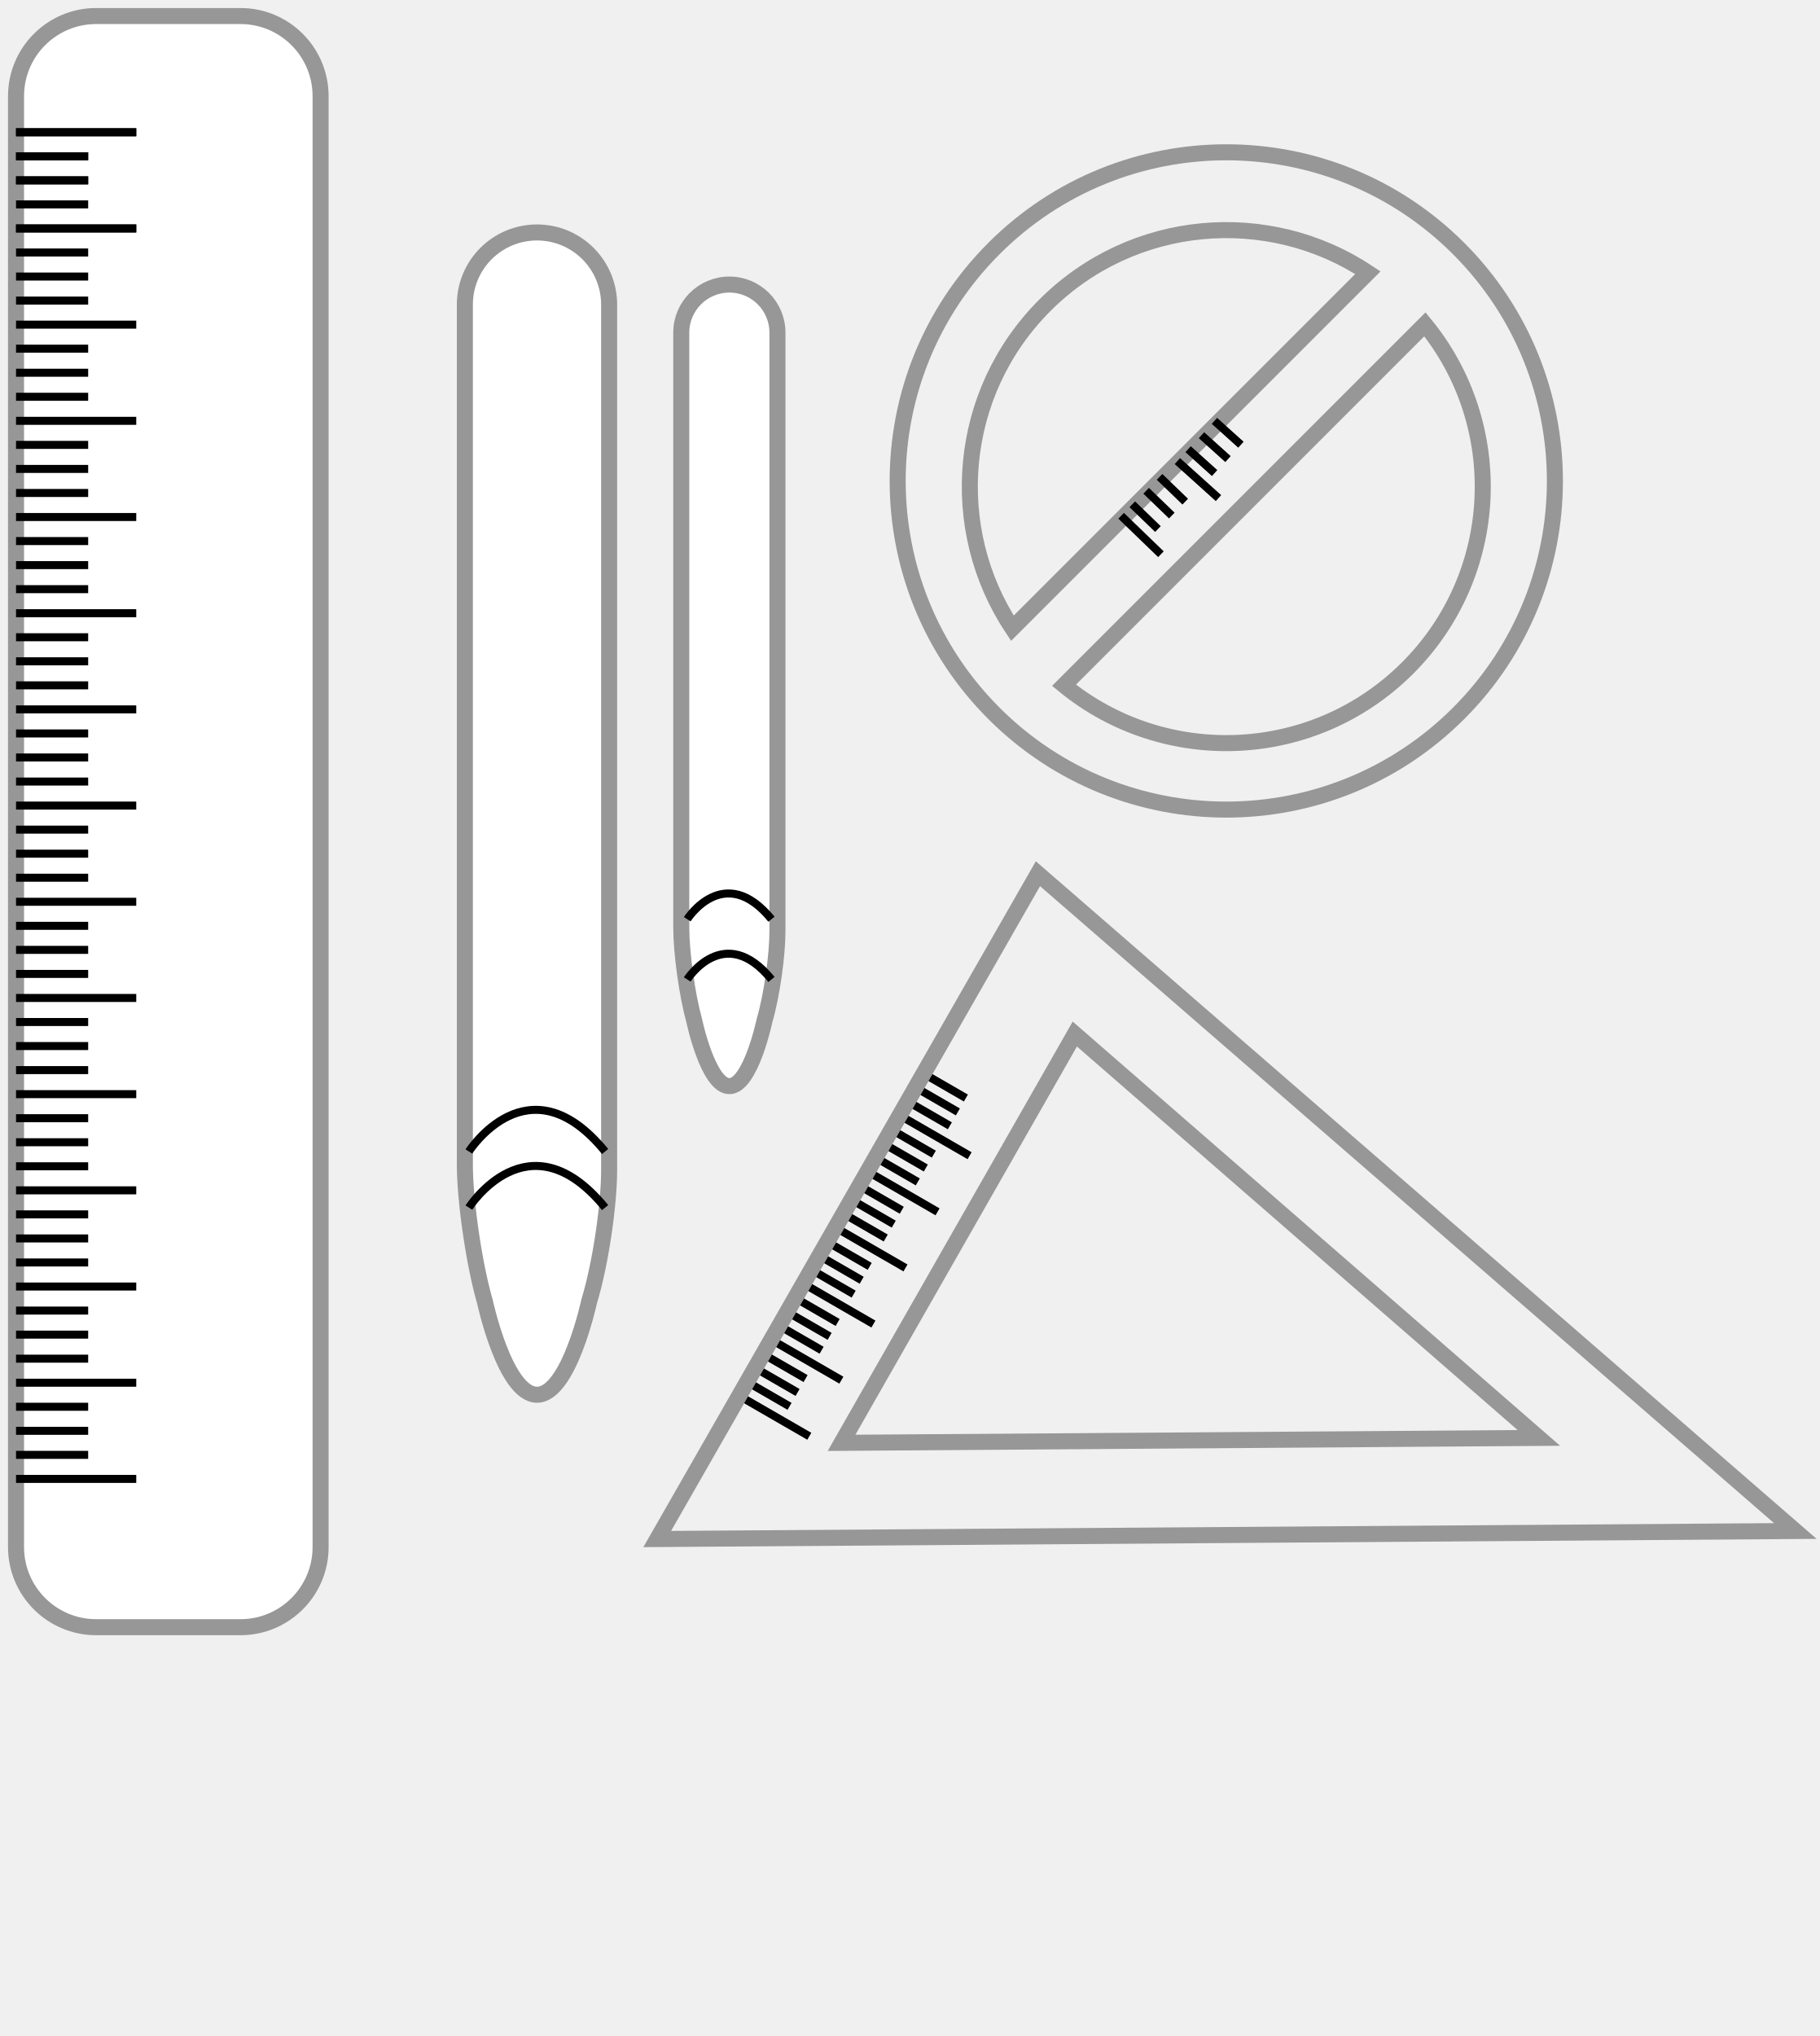
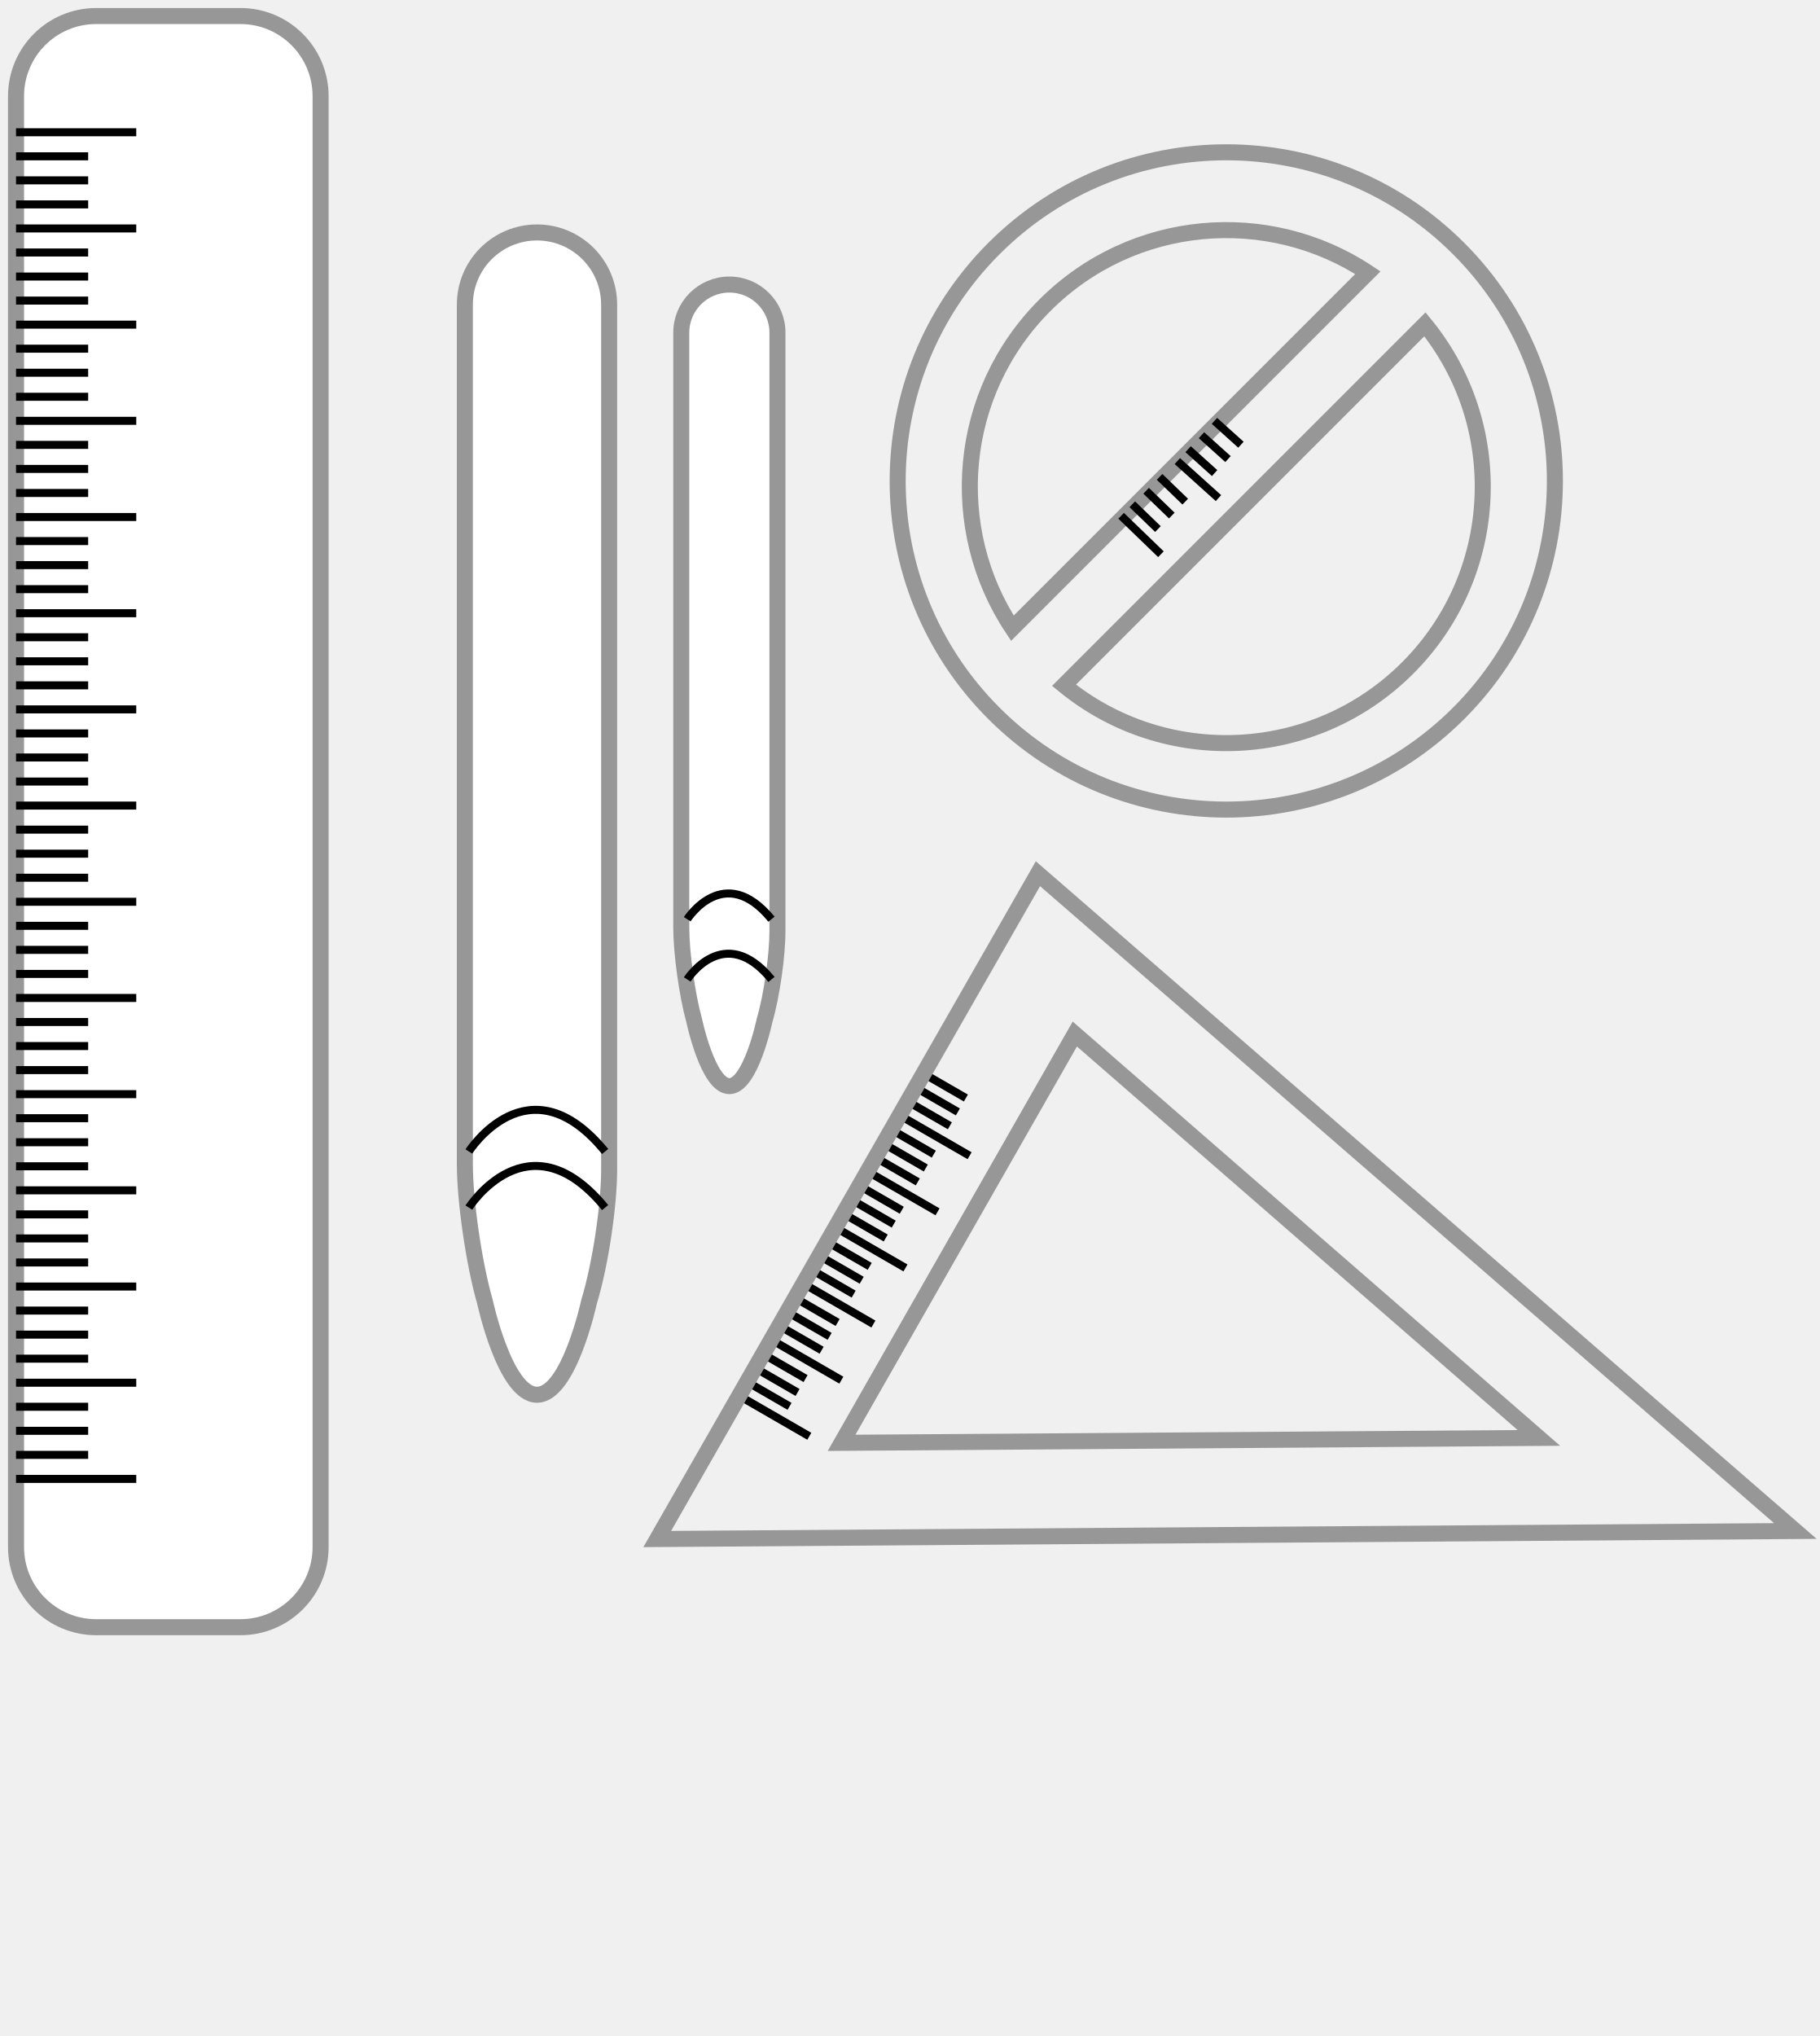
- <svg xmlns="http://www.w3.org/2000/svg" viewBox="0 0 227 254" version="1.1">
-   <defs />
-   <g id="Page-1" stroke="none" stroke-width="1" fill="none" fill-rule="evenodd">
-     <g id="design" transform="translate(2, 1)">
-       <g id="Group">
-         <g id="ruler">
-           <rect id="Rectangle-6" stroke="#979797" stroke-width="2" fill="#FFFFFF" x="0" y="1" width="38" height="201" rx="10" />
-           <path d="M0.5,15.5 L14.5,15.5" id="Line" stroke="#000000" stroke-linecap="square" />
-           <path d="M0.5,15.5 L14.5,15.5" id="Line-Copy-4" stroke="#000000" stroke-linecap="square" />
-           <path d="M0.5,27.5 L14.5,27.5" id="Line-Copy-5" stroke="#000000" stroke-linecap="square" />
-           <path d="M0.5,18.5 L8.5,18.5" id="Line-Copy" stroke="#000000" stroke-linecap="square" />
-           <path d="M0.5,21.5 L8.5,21.5" id="Line-Copy-2" stroke="#000000" stroke-linecap="square" />
-           <path d="M0.5,27.5 L14.5,27.5" id="Line-Copy-8" stroke="#000000" stroke-linecap="square" />
-           <path d="M0.5,18.5 L8.5,18.5" id="Line-Copy-6" stroke="#000000" stroke-linecap="square" />
-           <path d="M0.5,21.5 L8.5,21.5" id="Line-Copy-7" stroke="#000000" stroke-linecap="square" />
-           <path d="M0.5,24.5 L8.5,24.5" id="Line-Copy-3" stroke="#000000" stroke-linecap="square" />
-           <path d="M0.5,39.5 L14.5,39.5" id="Line-Copy-8" stroke="#000000" stroke-linecap="square" />
-           <path d="M0.5,30.5 L8.5,30.5" id="Line-Copy-6" stroke="#000000" stroke-linecap="square" />
-           <path d="M0.5,33.5 L8.5,33.5" id="Line-Copy-7" stroke="#000000" stroke-linecap="square" />
-           <path d="M0.5,36.5 L8.5,36.5" id="Line-Copy-3" stroke="#000000" stroke-linecap="square" />
-           <path d="M0.5,51.5 L14.5,51.5" id="Line-Copy-8" stroke="#000000" stroke-linecap="square" />
-           <path d="M0.5,42.5 L8.5,42.5" id="Line-Copy-6" stroke="#000000" stroke-linecap="square" />
-           <path d="M0.5,45.5 L8.5,45.5" id="Line-Copy-7" stroke="#000000" stroke-linecap="square" />
-           <path d="M0.5,48.5 L8.5,48.5" id="Line-Copy-3" stroke="#000000" stroke-linecap="square" />
-           <path d="M0.5,63.5 L14.5,63.5" id="Line-Copy-8" stroke="#000000" stroke-linecap="square" />
-           <path d="M0.5,54.5 L8.5,54.5" id="Line-Copy-6" stroke="#000000" stroke-linecap="square" />
-           <path d="M0.5,57.5 L8.5,57.5" id="Line-Copy-7" stroke="#000000" stroke-linecap="square" />
-           <path d="M0.5,60.5 L8.5,60.5" id="Line-Copy-3" stroke="#000000" stroke-linecap="square" />
-           <path d="M0.5,75.5 L14.5,75.5" id="Line-Copy-8" stroke="#000000" stroke-linecap="square" />
-           <path d="M0.5,66.5 L8.5,66.5" id="Line-Copy-6" stroke="#000000" stroke-linecap="square" />
-           <path d="M0.5,69.5 L8.5,69.5" id="Line-Copy-7" stroke="#000000" stroke-linecap="square" />
-           <path d="M0.5,72.5 L8.5,72.5" id="Line-Copy-3" stroke="#000000" stroke-linecap="square" />
-           <path d="M0.5,87.5 L14.5,87.5" id="Line-Copy-8" stroke="#000000" stroke-linecap="square" />
-           <path d="M0.5,78.5 L8.5,78.5" id="Line-Copy-6" stroke="#000000" stroke-linecap="square" />
-           <path d="M0.5,81.5 L8.5,81.5" id="Line-Copy-7" stroke="#000000" stroke-linecap="square" />
-           <path d="M0.5,84.5 L8.5,84.5" id="Line-Copy-3" stroke="#000000" stroke-linecap="square" />
-           <path d="M0.5,99.5 L14.5,99.5" id="Line-Copy-8" stroke="#000000" stroke-linecap="square" />
-           <path d="M0.5,90.5 L8.5,90.5" id="Line-Copy-6" stroke="#000000" stroke-linecap="square" />
-           <path d="M0.5,93.5 L8.5,93.5" id="Line-Copy-7" stroke="#000000" stroke-linecap="square" />
-           <path d="M0.5,96.5 L8.5,96.5" id="Line-Copy-3" stroke="#000000" stroke-linecap="square" />
-           <path d="M0.5,111.5 L14.5,111.5" id="Line-Copy-8" stroke="#000000" stroke-linecap="square" />
-           <path d="M0.5,102.5 L8.5,102.5" id="Line-Copy-6" stroke="#000000" stroke-linecap="square" />
-           <path d="M0.5,105.5 L8.5,105.5" id="Line-Copy-7" stroke="#000000" stroke-linecap="square" />
-           <path d="M0.5,108.5 L8.5,108.5" id="Line-Copy-3" stroke="#000000" stroke-linecap="square" />
-           <path d="M0.5,123.5 L14.5,123.5" id="Line-Copy-8" stroke="#000000" stroke-linecap="square" />
-           <path d="M0.5,114.5 L8.5,114.5" id="Line-Copy-6" stroke="#000000" stroke-linecap="square" />
-           <path d="M0.5,117.5 L8.5,117.5" id="Line-Copy-7" stroke="#000000" stroke-linecap="square" />
-           <path d="M0.5,120.5 L8.5,120.5" id="Line-Copy-3" stroke="#000000" stroke-linecap="square" />
-           <path d="M0.5,135.5 L14.5,135.5" id="Line-Copy-8" stroke="#000000" stroke-linecap="square" />
-           <path d="M0.5,126.5 L8.5,126.5" id="Line-Copy-6" stroke="#000000" stroke-linecap="square" />
-           <path d="M0.5,129.5 L8.5,129.5" id="Line-Copy-7" stroke="#000000" stroke-linecap="square" />
-           <path d="M0.5,132.5 L8.5,132.5" id="Line-Copy-3" stroke="#000000" stroke-linecap="square" />
-           <path d="M0.5,147.5 L14.5,147.5" id="Line-Copy-8" stroke="#000000" stroke-linecap="square" />
-           <path d="M0.5,138.5 L8.5,138.5" id="Line-Copy-6" stroke="#000000" stroke-linecap="square" />
-           <path d="M0.5,141.5 L8.5,141.5" id="Line-Copy-7" stroke="#000000" stroke-linecap="square" />
-           <path d="M0.5,144.5 L8.5,144.5" id="Line-Copy-3" stroke="#000000" stroke-linecap="square" />
-           <path d="M0.5,159.5 L14.5,159.5" id="Line-Copy-8" stroke="#000000" stroke-linecap="square" />
-           <path d="M0.5,150.5 L8.5,150.5" id="Line-Copy-6" stroke="#000000" stroke-linecap="square" />
-           <path d="M0.5,153.5 L8.5,153.5" id="Line-Copy-7" stroke="#000000" stroke-linecap="square" />
-           <path d="M0.5,156.5 L8.5,156.5" id="Line-Copy-3" stroke="#000000" stroke-linecap="square" />
-           <path d="M0.5,171.5 L14.5,171.5" id="Line-Copy-8" stroke="#000000" stroke-linecap="square" />
-           <path d="M0.5,162.5 L8.5,162.5" id="Line-Copy-6" stroke="#000000" stroke-linecap="square" />
-           <path d="M0.5,165.5 L8.5,165.5" id="Line-Copy-7" stroke="#000000" stroke-linecap="square" />
-           <path d="M0.5,168.5 L8.5,168.5" id="Line-Copy-3" stroke="#000000" stroke-linecap="square" />
-           <path d="M0.5,183.5 L14.5,183.5" id="Line-Copy-8" stroke="#000000" stroke-linecap="square" />
-           <path d="M0.5,174.5 L8.5,174.5" id="Line-Copy-6" stroke="#000000" stroke-linecap="square" />
-           <path d="M0.5,177.5 L8.5,177.5" id="Line-Copy-7" stroke="#000000" stroke-linecap="square" />
-           <path d="M0.5,180.5 L8.5,180.5" id="Line-Copy-3" stroke="#000000" stroke-linecap="square" />
-         </g>
-         <g id="pen" transform="translate(56, 28)">
-           <path d="M0,116.312 L3.19248529e-17,9 C1.42932435e-17,4.03 4.028,0 9,0 L9,0 C13.971,0 18,4.027 18,9.007 L18,116.935 L18,116.935 C18,121.241 16.954,128.615 15.503,133.371 C15.503,133.371 13,145 9,145 C5,145 2.497,133.371 2.497,133.371 C1.118,128.599 0,120.697 0,116.312 C0,116.312 0,116.52 0,116.312 Z" id="Rectangle-2" stroke="#979797" stroke-width="2" fill="#FFFFFF" />
-           <path d="M0.5,114.653 C0.5,114.653 7.938,102.965 17.5,114.653" id="Path-62-Copy" stroke="#000000" />
-           <path d="M0.5,121.653 C0.5,121.653 7.938,109.965 17.5,121.653" id="Path-62-Copy-2" stroke="#000000" />
-         </g>
-         <g id="pen-small" transform="translate(83, 34)">
-           <path d="M0,80.715 L2.06226373e-17,6.5 C9.23306922e-18,3.186 2.693,0.5 6,0.5 L6,0.5 C9.314,0.5 12,3.18 12,6.503 L12,81.145 L12,81.145 C12,84.114 11.325,89.118 10.389,92.308 C10.389,92.308 8.667,100.5 6,100.5 C3.333,100.5 1.608,92.298 1.608,92.298 C0.72,89.108 0,83.84 0,80.715 C0,80.715 0,80.858 0,80.715 Z" id="Rectangle-2-Copy" stroke="#979797" stroke-width="2" fill="#FFFFFF" />
-           <path d="M0.744,79.675 C0.744,79.675 5.343,72.449 11.256,79.675" id="Path-62-Copy-3" stroke="#000000" />
-           <path d="M0.744,87.189 C0.744,87.189 5.343,79.963 11.256,87.189" id="Path-62-Copy-4" stroke="#000000" />
-         </g>
-         <g id="triangle" transform="translate(80, 108)">
-           <g id="Group" transform="translate(9, 24)" stroke="#000000" stroke-linecap="square">
-             <path d="M20.833,8.598 L30.167,8.598" id="Line-Copy-8" transform="translate(25.5, 8.598076) rotate(-330) translate(-25.5, -8.598076) " />
-             <path d="M24.101,2.402 L29.435,2.402" id="Line-Copy-6" transform="translate(26.76795, 2.401924) rotate(-330) translate(-26.76795, -2.401924) " />
-             <path d="M23.101,4.134 L28.435,4.134" id="Line-Copy-7" transform="translate(25.76795, 4.133975) rotate(-330) translate(-25.76795, -4.133975) " />
-             <path d="M22.101,5.866 L27.435,5.866" id="Line-Copy-3" transform="translate(24.76795, 5.866025) rotate(-330) translate(-24.76795, -5.866025) " />
-             <path d="M16.833,15.598 L26.167,15.598" id="Line-Copy-8" transform="translate(21.5, 15.59808) rotate(-330) translate(-21.5, -15.59808) " />
-             <path d="M20.101,9.402 L25.435,9.402" id="Line-Copy-6" transform="translate(22.76795, 9.401924) rotate(-330) translate(-22.76795, -9.401924) " />
-             <path d="M19.101,11.134 L24.435,11.134" id="Line-Copy-7" transform="translate(21.76795, 11.13397) rotate(-330) translate(-21.76795, -11.13397) " />
-             <path d="M18.101,12.866 L23.435,12.866" id="Line-Copy-3" transform="translate(20.76795, 12.86603) rotate(-330) translate(-20.76795, -12.86603) " />
-             <path d="M12.833,22.598 L22.167,22.598" id="Line-Copy-8" transform="translate(17.5, 22.59808) rotate(-330) translate(-17.5, -22.59808) " />
-             <path d="M16.101,16.402 L21.435,16.402" id="Line-Copy-6" transform="translate(18.76795, 16.40192) rotate(-330) translate(-18.76795, -16.40192) " />
-             <path d="M15.101,18.134 L20.435,18.134" id="Line-Copy-7" transform="translate(17.76795, 18.13397) rotate(-330) translate(-17.76795, -18.13397) " />
-             <path d="M14.101,19.866 L19.435,19.866" id="Line-Copy-3" transform="translate(16.76795, 19.86603) rotate(-330) translate(-16.76795, -19.86603) " />
-             <path d="M8.833,29.598 L18.167,29.598" id="Line-Copy-8" transform="translate(13.5, 29.59808) rotate(-330) translate(-13.5, -29.59808) " />
-             <path d="M12.101,23.402 L17.435,23.402" id="Line-Copy-6" transform="translate(14.76795, 23.40192) rotate(-330) translate(-14.76795, -23.40192) " />
-             <path d="M11.101,25.134 L16.435,25.134" id="Line-Copy-7" transform="translate(13.76795, 25.13397) rotate(-330) translate(-13.76795, -25.13397) " />
-             <path d="M10.101,26.866 L15.435,26.866" id="Line-Copy-3" transform="translate(12.76795, 26.86603) rotate(-330) translate(-12.76795, -26.86603) " />
-             <path d="M4.833,36.598 L14.167,36.598" id="Line-Copy-8" transform="translate(9.5, 36.59808) rotate(-330) translate(-9.5, -36.59808) " />
-             <path d="M8.101,30.402 L13.435,30.402" id="Line-Copy-6" transform="translate(10.76795, 30.40192) rotate(-330) translate(-10.76795, -30.40192) " />
-             <path d="M7.101,32.134 L12.435,32.134" id="Line-Copy-7" transform="translate(9.767949, 32.13397) rotate(-330) translate(-9.767949, -32.13397) " />
-             <path d="M6.101,33.866 L11.435,33.866" id="Line-Copy-3" transform="translate(8.767949, 33.86603) rotate(-330) translate(-8.767949, -33.86603) " />
-             <path d="M0.833,43.598 L10.167,43.598" id="Line-Copy-8" transform="translate(5.5, 43.59808) rotate(-330) translate(-5.5, -43.59808) " />
-             <path d="M4.101,37.402 L9.435,37.402" id="Line-Copy-6" transform="translate(6.767949, 37.40192) rotate(-330) translate(-6.767949, -37.40192) " />
-             <path d="M3.101,39.134 L8.435,39.134" id="Line-Copy-7" transform="translate(5.767949, 39.13397) rotate(-330) translate(-5.767949, -39.13397) " />
-             <path d="M2.101,40.866 L7.435,40.866" id="Line-Copy-3" transform="translate(4.767949, 40.86603) rotate(-330) translate(-4.767949, -40.86603) " />
-           </g>
-           <path d="M47.5,0 L142,82 L0,83 L47.5,0 Z M52.102,20 L110,70.386 L23,71 L52.102,20 Z" id="Triangle-1" stroke="#979797" stroke-width="2" />
-         </g>
-         <g id="circle" transform="translate(93, 1)">
-           <path d="M89.341,61.707 C87.732,77.874 74.091,90.5 57.5,90.5 C40.909,90.5 27.268,77.874 25.659,61.707 L89.341,61.707 Z M88.864,52.121 C85.908,37.504 72.989,26.5 57.5,26.5 C42.011,26.5 29.092,37.504 26.136,52.121 L88.864,52.121 Z M58,99 C80.644,99 99,80.644 99,58 C99,35.356 80.644,17 58,17 C35.356,17 17,35.356 17,58 C17,80.644 35.356,99 58,99 Z" id="Oval-1" stroke="#979797" stroke-width="2" transform="translate(58, 58) rotate(-45) translate(-58, -58) " />
-           <path d="M44.411,64.744 L50.313,64.744" id="Line-Copy-8" stroke="#000000" stroke-linecap="square" transform="translate(47.36196, 64.74397) rotate(-316) translate(-47.36196, -64.74397) " />
-           <path d="M47.877,60.773 L51.326,60.773" id="Line-Copy-7" stroke="#000000" stroke-linecap="square" transform="translate(49.60157, 60.77296) rotate(-316) translate(-49.60157, -60.77296) " />
-           <path d="M49.552,59.038 L53.002,59.038" id="Line-Copy-9" stroke="#000000" stroke-linecap="square" transform="translate(51.27728, 59.03771) rotate(-316) translate(-51.27728, -59.03771) " />
-           <path d="M46.148,62.457 L49.597,62.457" id="Line-Copy-3" stroke="#000000" stroke-linecap="square" transform="translate(47.87262, 62.45679) rotate(-316) translate(-47.87262, -62.45679) " />
-           <path d="M51.509,57.832 L57.412,57.832" id="Line-Copy-8" stroke="#000000" stroke-linecap="square" transform="translate(54.46054, 57.8315) rotate(-318) translate(-54.46054, -57.8315) " />
-           <path d="M54.835,53.785 L58.285,53.785" id="Line-Copy-7" stroke="#000000" stroke-linecap="square" transform="translate(56.5602, 53.78475) rotate(-318) translate(-56.5602, -53.78475) " />
-           <path d="M56.45,51.992 L59.899,51.992" id="Line-Copy-9" stroke="#000000" stroke-linecap="square" transform="translate(58.17433, 51.99208) rotate(-318) translate(-58.17433, -51.99208) " />
-           <path d="M53.166,55.528 L56.616,55.528" id="Line-Copy-3" stroke="#000000" stroke-linecap="square" transform="translate(54.89107, 55.52789) rotate(-318) translate(-54.89107, -55.52789) " />
-         </g>
+ <svg xmlns="http://www.w3.org/2000/svg" viewBox="0 0 227 254">
+   <g fill="none" fill-rule="evenodd">
+     <g transform="translate(2 1)">
+       <rect stroke="#979797" stroke-width="2" fill="#FFF" y="1" width="38" height="201" rx="10" />
+       <path d="M.5 15.5h14M.5 15.5h14M.5 27.5h14M.5 18.5h8M.5 21.5h8M.5 27.5h14M.5 18.5h8M.5 21.5h8M.5 24.5h8M.5 39.5h14M.5 30.5h8M.5 33.5h8M.5 36.5h8M.5 51.5h14M.5 42.5h8M.5 45.5h8M.5 48.5h8M.5 63.5h14M.5 54.5h8M.5 57.5h8M.5 60.5h8M.5 75.5h14M.5 66.5h8M.5 69.5h8M.5 72.5h8M.5 87.5h14M.5 78.5h8M.5 81.5h8M.5 84.5h8M.5 99.5h14M.5 90.5h8M.5 93.5h8M.5 96.5h8M.5 111.5h14M.5 102.5h8M.5 105.5h8M.5 108.5h8M.5 123.5h14M.5 114.5h8M.5 117.5h8M.5 120.5h8M.5 135.5h14M.5 126.5h8M.5 129.5h8M.5 132.5h8M.5 147.5h14M.5 138.5h8M.5 141.5h8M.5 144.5h8M.5 159.5h14M.5 150.5h8M.5 153.5h8M.5 156.5h8M.5 171.5h14M.5 162.5h8M.5 165.5h8M.5 168.5h8M.5 183.5h14M.5 174.5h8M.5 177.5h8M.5 180.5h8" stroke="#000" stroke-linecap="square" />
+     </g>
+     <path d="M58 145.312V38a9 9 0 0 1 9-9c4.97 0 9 4.027 9 9.007v107.928c0 4.306-1.046 11.68-2.497 16.436C73.503 162.371 71 174 67 174s-6.503-11.629-6.503-11.629C59.118 157.6 58 149.697 58 145.312c0 0 0 .208 0 0z" stroke="#979797" stroke-width="2" fill="#FFF" />
+     <path d="M58.5 143.653s7.438-11.688 17 0M58.5 150.653s7.438-11.688 17 0" stroke="#000" />
+     <path d="M85 115.715V41.5c0-3.314 2.693-6 6-6 3.314 0 6 2.68 6 6.003v74.642c0 2.97-.675 7.973-1.61 11.163 0 0-1.723 8.192-4.39 8.192s-4.392-8.202-4.392-8.202C85.72 124.108 85 118.84 85 115.715c0 0 0 .143 0 0z" stroke="#979797" stroke-width="2" fill="#FFF" />
+     <path d="M85.744 114.675s4.599-7.226 10.512 0M85.744 122.19s4.599-7.227 10.512 0" stroke="#000" />
+     <g>
+       <g stroke="#000" stroke-linecap="square">
+         <path d="M112.459 139.265l8.082 4.666M115.459 134.069l4.618 2.666M114.459 135.8l4.618 2.667M113.459 137.533l4.618 2.666M108.459 146.265l8.082 4.666M111.459 141.069l4.618 2.666M110.459 142.8l4.618 2.667M109.459 144.533l4.618 2.666M104.459 153.265l8.082 4.666M107.459 148.069l4.618 2.666M106.459 149.8l4.618 2.667M105.459 151.533l4.618 2.666M100.459 160.265l8.082 4.666M103.459 155.069l4.618 2.666M102.459 156.8l4.618 2.667M101.459 158.533l4.618 2.666M96.459 167.265l8.082 4.666M99.459 162.069l4.618 2.666M98.459 163.8l4.618 2.667M97.459 165.533l4.618 2.666M92.459 174.265l8.082 4.666M95.459 169.069l4.618 2.666M94.459 170.8l4.618 2.667M93.459 172.533l4.618 2.666" />
      </g>
+       <path d="M129.5 109l94.5 82-142 1 47.5-83zm4.602 20L192 179.386 105 180l29.102-51z" stroke="#979797" stroke-width="2" />
+     </g>
+     <g>
+       <path d="M177.783 40.46c10.294 12.57 9.576 31.143-2.156 42.875-11.731 11.73-30.305 12.45-42.874 2.155l45.03-45.03zm-7.116-6.441c-12.426-8.245-29.342-6.892-40.294 4.06-10.953 10.953-12.306 27.87-4.061 40.296l44.355-44.356zm11.324 54.972c16.012-16.011 16.012-41.97 0-57.982-16.011-16.012-41.97-16.012-57.982 0-16.012 16.011-16.012 41.97 0 57.982 16.011 16.012 41.97 16.012 57.982 0z" stroke="#979797" stroke-width="2" />
+       <path d="M140.24 64.694l4.245 4.1M143.36 61.575l2.482 2.396M145.037 59.84l2.481 2.396M141.632 63.259l2.481 2.396M147.267 57.857l4.387 3.95M150.278 54.63l2.564 2.309M151.893 52.838l2.563 2.308M148.61 56.374l2.563 2.308" stroke="#000" stroke-linecap="square" />
    </g>
  </g>
</svg>
